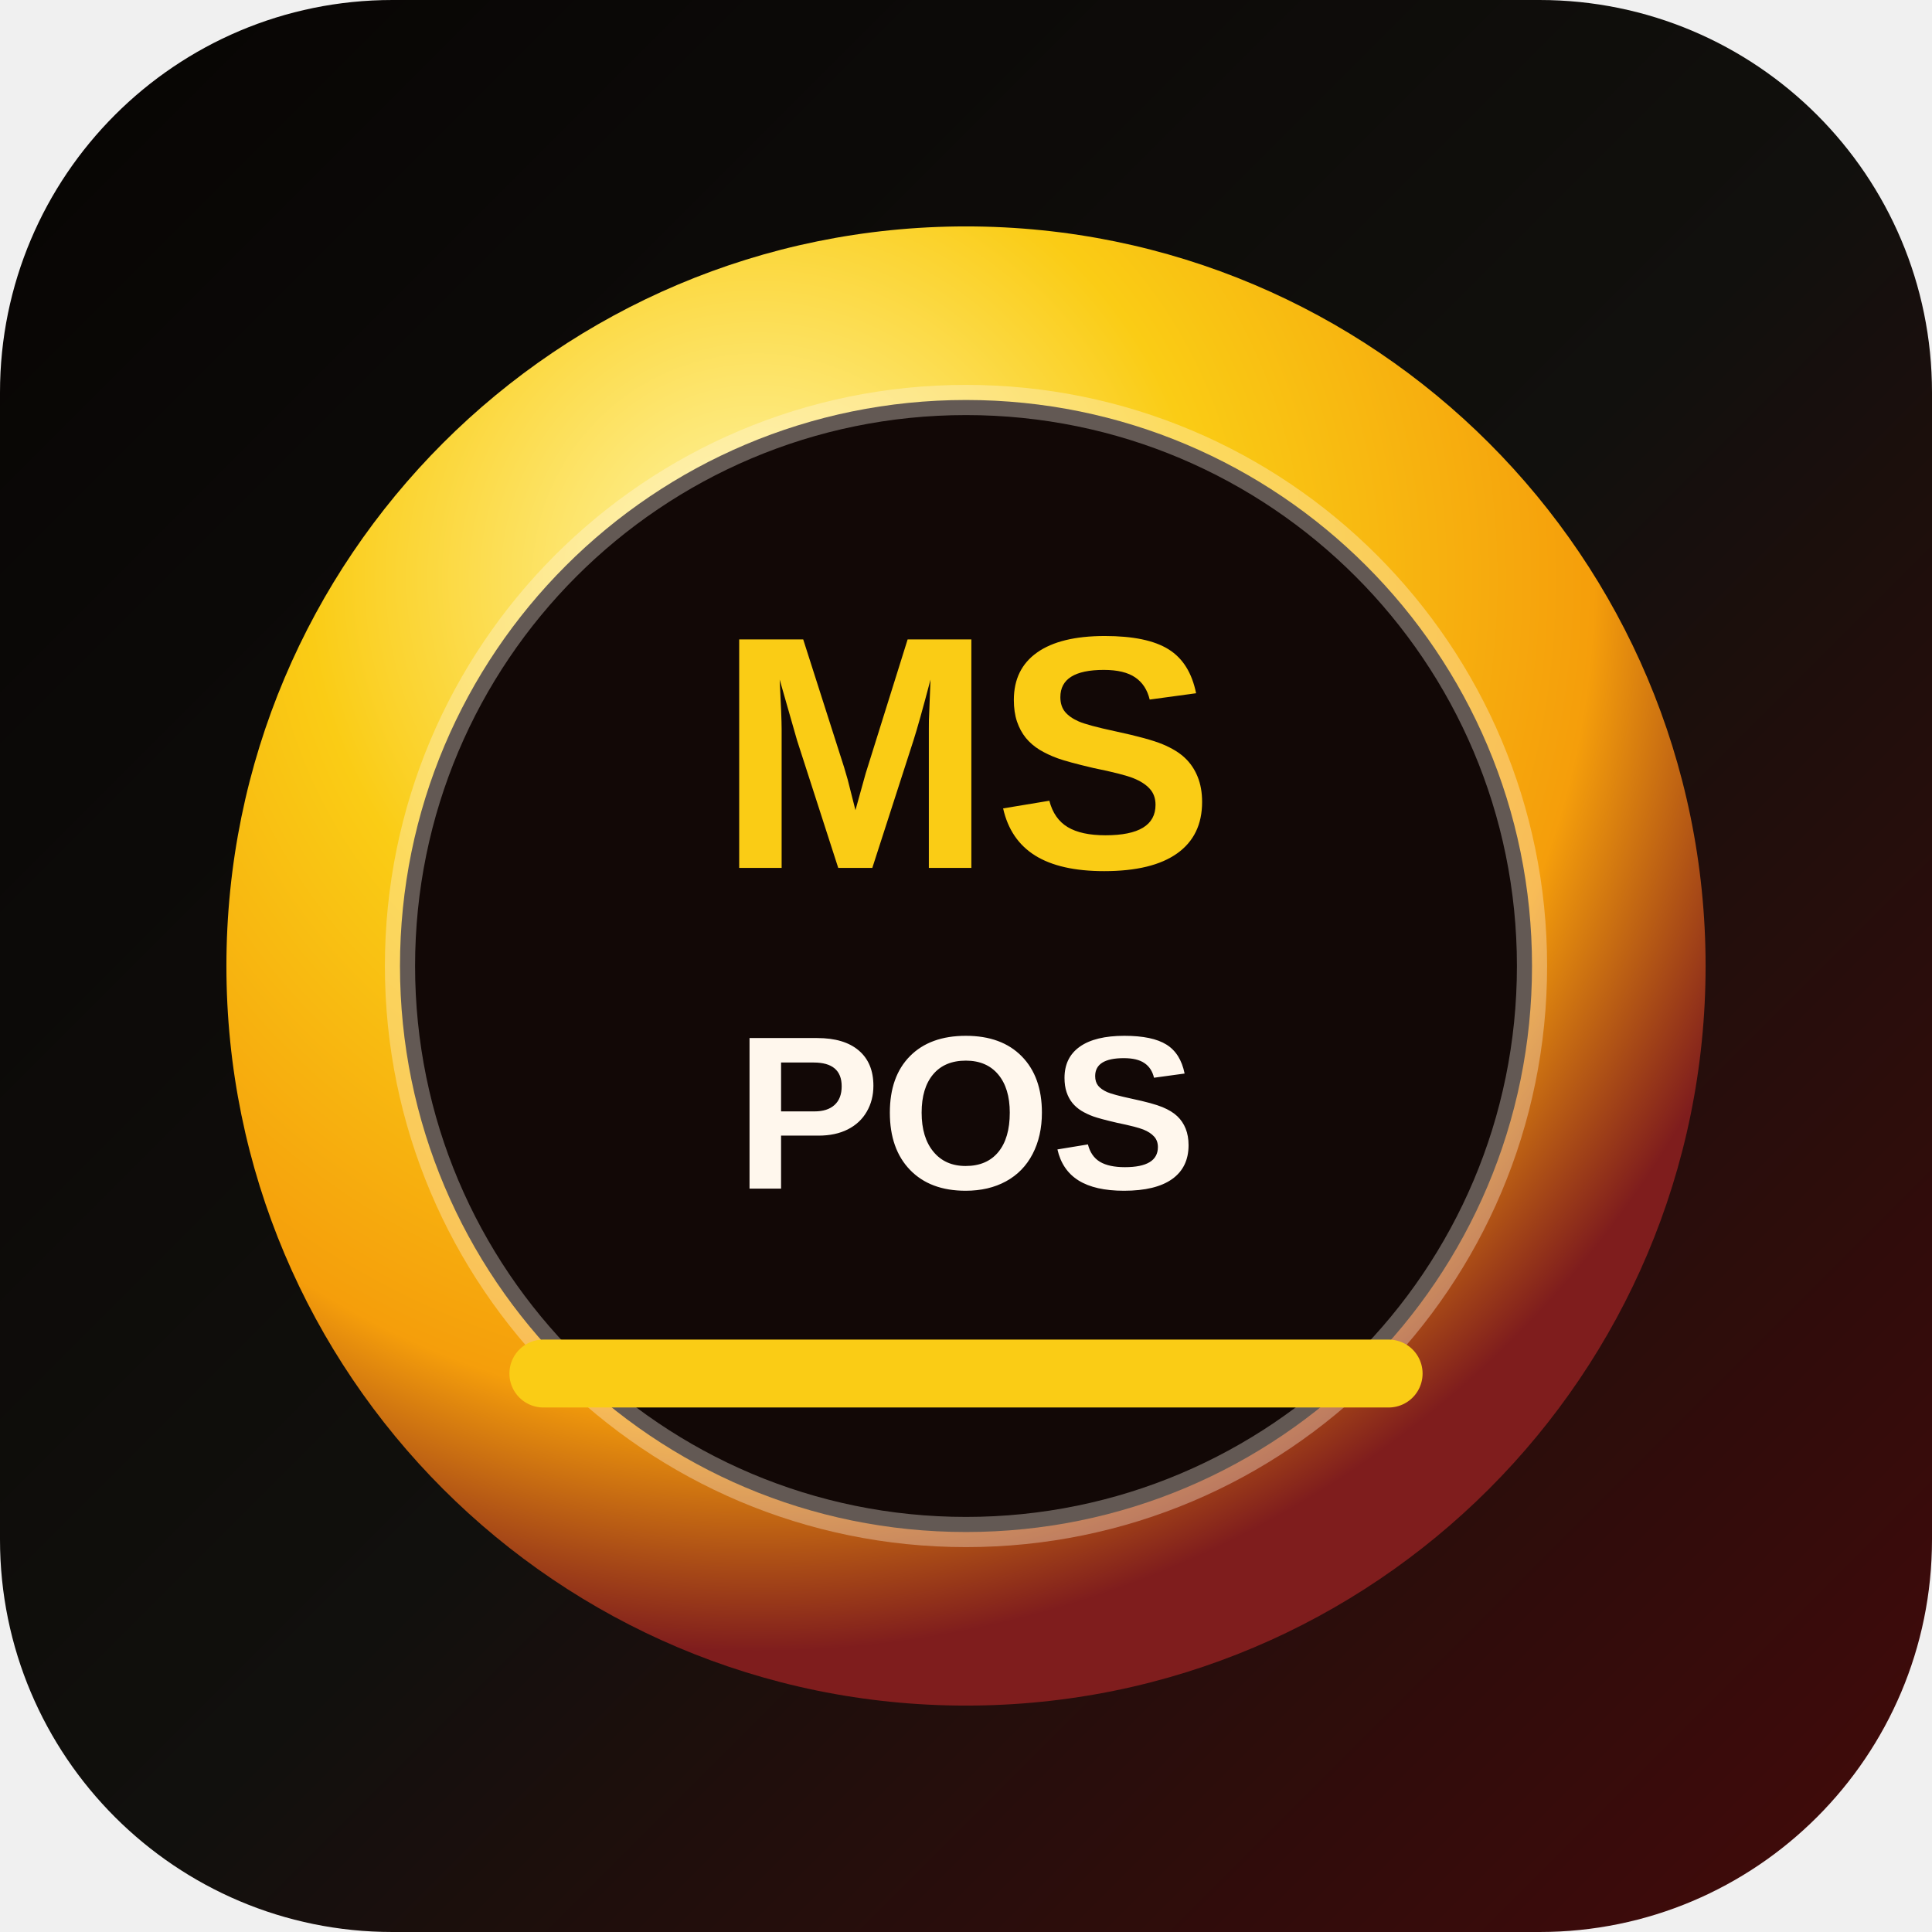
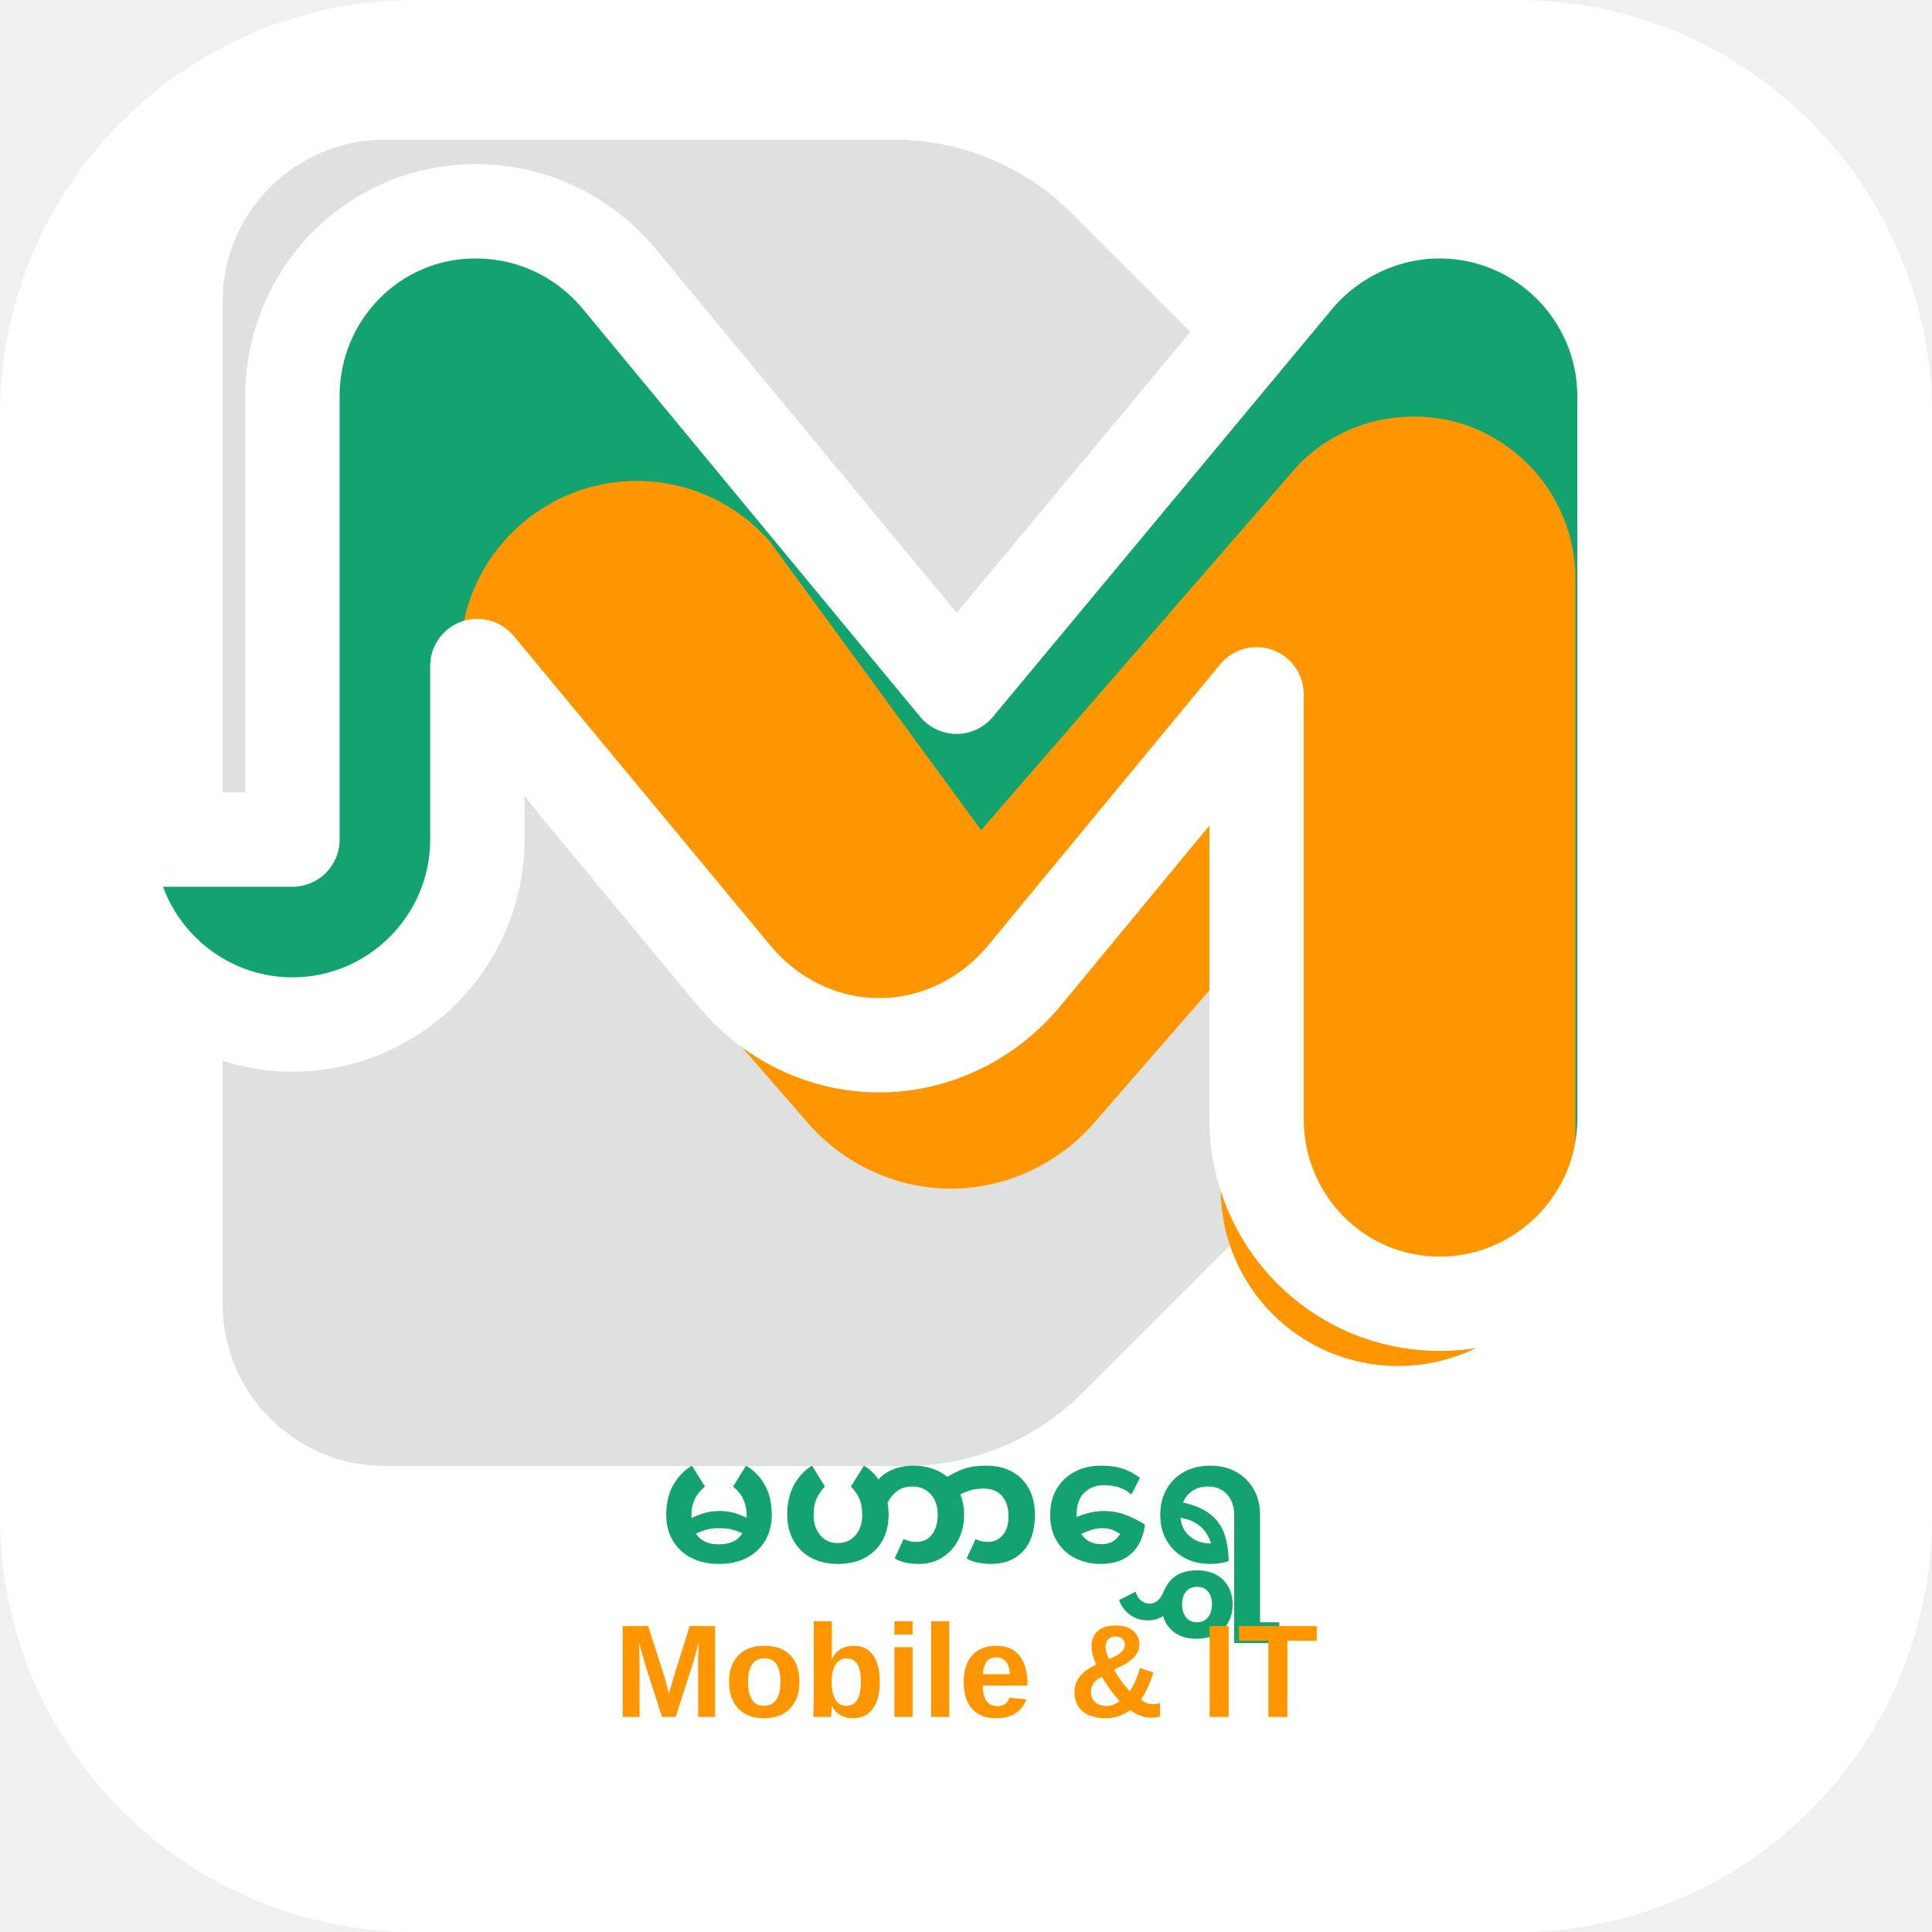
- <svg xmlns="http://www.w3.org/2000/svg" viewBox="0 0 512 512">
-   <defs>
-     <radialGradient id="gold" cx="36%" cy="24%" r="72%">
-       <stop offset="0%" stop-color="#fff7ad" />
-       <stop offset="42%" stop-color="#facc15" />
-       <stop offset="78%" stop-color="#f59e0b" />
-       <stop offset="100%" stop-color="#7f1d1d" />
-     </radialGradient>
-     <linearGradient id="dark" x1="0" y1="0" x2="1" y2="1">
-       <stop offset="0%" stop-color="#070403" />
-       <stop offset="52%" stop-color="#11100d" />
-       <stop offset="100%" stop-color="#450a0a" />
-     </linearGradient>
-   </defs>
-   <rect width="512" height="512" rx="104" fill="url(#dark)" />
-   <circle cx="256" cy="256" r="196" fill="url(#gold)" />
-   <circle cx="256" cy="256" r="150" fill="#120806" stroke="#fff7ed" stroke-opacity="0.34" stroke-width="8" />
-   <text x="256" y="230" text-anchor="middle" font-family="Arial, sans-serif" font-size="88" font-weight="900" fill="#facc15">MS</text>
-   <text x="256" y="315" text-anchor="middle" font-family="Arial, sans-serif" font-size="58" font-weight="900" fill="#fff7ed">POS</text>
-   <path d="M144 364h224" stroke="#facc15" stroke-width="18" stroke-linecap="round" />
+ <svg xmlns="http://www.w3.org/2000/svg" viewBox="0 0 1024 1024" role="img" aria-label="Mahar Shwe Mobile and IT">
+   <rect width="1024" height="1024" rx="220" fill="#ffffff" />
+   <path d="M118 160c0-48 39-86 86-86h270c35 0 69 14 94 39l216 216c55 55 55 144 0 199L574 738c-25 25-58 39-94 39H204c-47 0-86-38-86-86z" fill="#4f5a55" opacity=".18" />
+   <path d="M155 445V210c0-54 43-98 97-98 31 0 59 14 78 38l177 214 178-214c19-24 48-38 78-38 54 0 98 44 98 98v383c0 54-44 98-98 98s-97-44-97-98V368L543 517c-19 23-47 37-77 37s-58-14-77-37L253 353v92c0 54-44 98-98 98s-98-44-98-98z" fill="#13a36f" />
+   <path d="M520 440 685 250c23-27 61-36 94-24 34 13 56 45 56 81v323c0 52-42 94-94 94s-94-42-94-94V518l-67 77c-19 22-47 35-76 35s-57-13-76-35L267 410c-34-39-30-98 9-132s98-30 132 9z" fill="#ff9600" />
+   <path d="M155 445V210c0-54 43-98 97-98 31 0 59 14 78 38l177 214 178-214c19-24 48-38 78-38 54 0 98 44 98 98v383c0 54-44 98-98 98s-97-44-97-98V368L543 517c-19 23-47 37-77 37s-58-14-77-37L253 353v92c0 54-44 98-98 98s-98-44-98-98z" fill="none" stroke="#ffffff" stroke-width="50" stroke-linecap="round" stroke-linejoin="round" />
+   <text x="512" y="828" text-anchor="middle" font-family="Arial,sans-serif" font-size="92" font-weight="900" fill="#13a36f">မဟာရွှေ</text>
+   <text x="512" y="910" text-anchor="middle" font-family="Arial,sans-serif" font-size="70" font-weight="900" fill="#ff9600">Mobile &amp; IT</text>
</svg>
